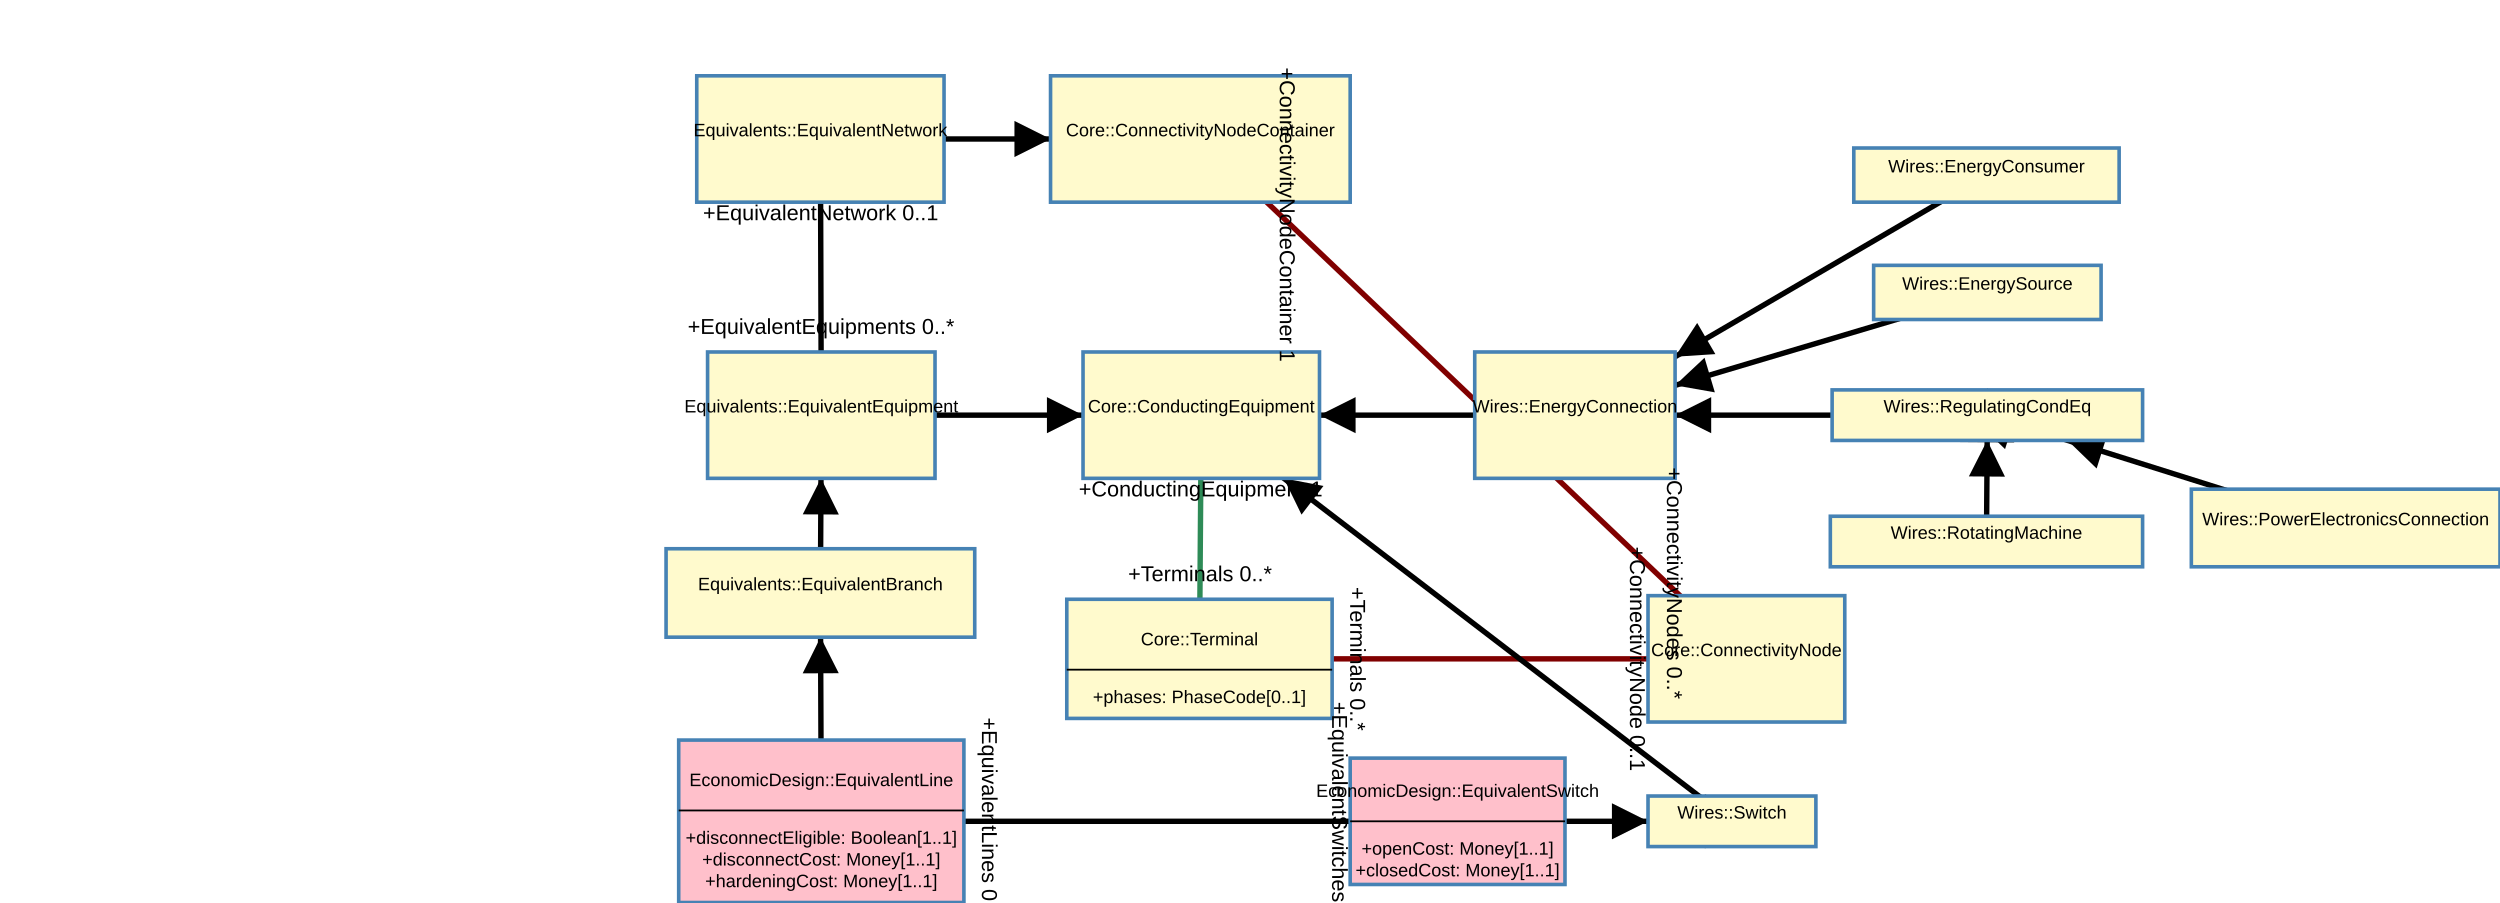
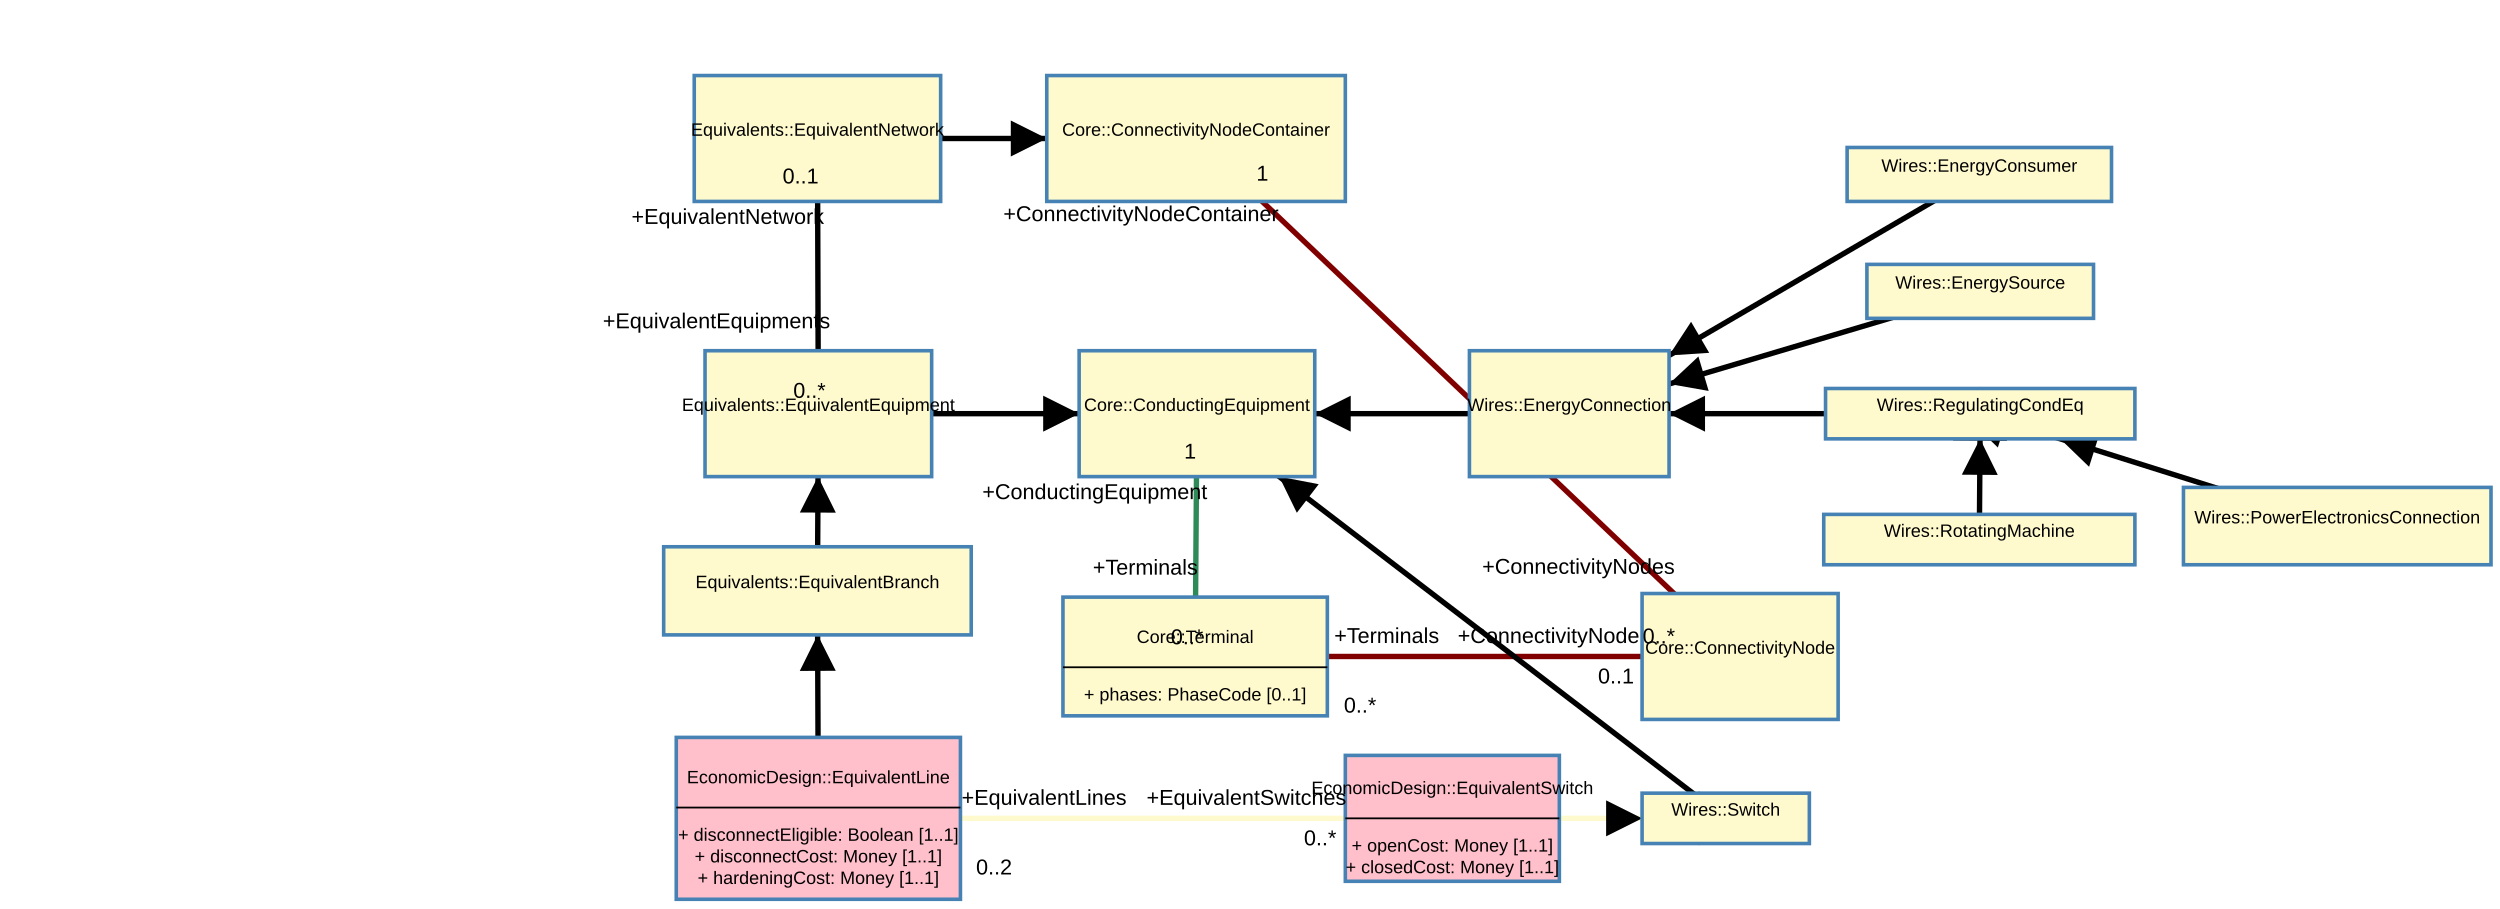
- <svg xmlns="http://www.w3.org/2000/svg" width="1385" height="500">
+ <svg xmlns="http://www.w3.org/2000/svg" width="1390" height="505">
  <g class="zoom-group">
    <defs>
      <marker id="arrowhead" viewBox="-0 -5 10 10" refX="5" refY="0" orient="auto" markerWidth="10" markerHeight="10" xoverflow="visible">
        <path d="M 0,-5 L 10 ,0 L 0,5" fill="black" style="stroke: none;" />
      </marker>
    </defs>
    <line class="link" x1="454.5" y1="328.5" x2="455" y2="230" stroke="#000000" stroke-width="3" marker-end="url(#arrowhead)" />
    <line class="link" x1="455" y1="455" x2="454.5" y2="328.5" stroke="#000000" stroke-width="3" marker-end="url(#arrowhead)" />
    <line class="link" x1="455" y1="230" x2="454.5" y2="77" stroke="#000000" stroke-width="3" />
    <line class="link" x1="455" y1="230" x2="665.5" y2="230" stroke="#000000" stroke-width="3" marker-end="url(#arrowhead)" />
    <line class="link" x1="454.5" y1="77" x2="665" y2="77" stroke="#000000" stroke-width="3" marker-end="url(#arrowhead)" />
    <line class="link" x1="664.5" y1="365" x2="665.5" y2="230" stroke="#2e8b57" stroke-width="3" />
    <line class="link" x1="967.5" y1="365" x2="665" y2="77" stroke="#800000" stroke-width="3" />
    <line class="link" x1="664.5" y1="365" x2="967.5" y2="365" stroke="#800000" stroke-width="3" />
    <line class="link" x1="872.5" y1="230" x2="665.5" y2="230" stroke="#000000" stroke-width="3" marker-end="url(#arrowhead)" />
    <line class="link" x1="1100.5" y1="97" x2="872.5" y2="230" stroke="#000000" stroke-width="3" marker-end="url(#arrowhead)" />
    <line class="link" x1="1101" y1="162" x2="872.5" y2="230" stroke="#000000" stroke-width="3" marker-end="url(#arrowhead)" />
    <line class="link" x1="1101" y1="230" x2="872.5" y2="230" stroke="#000000" stroke-width="3" marker-end="url(#arrowhead)" />
    <line class="link" x1="1100.5" y1="300" x2="1101" y2="230" stroke="#000000" stroke-width="3" marker-end="url(#arrowhead)" />
    <line class="link" x1="1299.5" y1="292.5" x2="1101" y2="230" stroke="#000000" stroke-width="3" marker-end="url(#arrowhead)" />
    <line class="link" x1="959.5" y1="455" x2="665.5" y2="230" stroke="#000000" stroke-width="3" marker-end="url(#arrowhead)" />
-     <line class="link" x1="807.5" y1="455" x2="959.5" y2="455" stroke="#000000" stroke-width="3" marker-end="url(#arrowhead)" />
-     <line class="link" x1="455" y1="455" x2="807.5" y2="455" stroke="#000000" stroke-width="3" />
+     <line class="link" x1="807.5" y1="455" x2="959.5" y2="455" stroke="#fffacd" stroke-width="3" marker-end="url(#arrowhead)" />
+     <line class="link" x1="455" y1="455" x2="807.5" y2="455" stroke="#fffacd" stroke-width="3" />
    <line class="arrow" x2="454.772" y2="275" x1="454.5" y1="328.5" stroke="#000000" stroke-width="2" marker-end="url(#arrowhead)" />
    <line class="arrow" x2="454.636" y2="363" x1="455" y1="455" stroke="#000000" stroke-width="2" marker-end="url(#arrowhead)" />
    <line class="arrow" x2="590" y2="230" x1="455" y1="230" stroke="#000000" stroke-width="2" marker-end="url(#arrowhead)" />
    <line class="arrow" x2="572" y2="77" x1="454.5" y1="77" stroke="#000000" stroke-width="2" marker-end="url(#arrowhead)" />
    <line class="arrow" x2="741" y2="230" x1="872.5" y1="230" stroke="#000000" stroke-width="2" marker-end="url(#arrowhead)" />
    <line class="arrow" x2="936.638" y2="192.586" x1="1100.5" y1="97" stroke="#000000" stroke-width="2" marker-end="url(#arrowhead)" />
    <line class="arrow" x2="937.585" y2="210.631" x1="1101" y1="162" stroke="#000000" stroke-width="2" marker-end="url(#arrowhead)" />
    <line class="arrow" x2="938" y2="230" x1="1101" y1="230" stroke="#000000" stroke-width="2" marker-end="url(#arrowhead)" />
    <line class="arrow" x2="1100.829" y2="254" x1="1100.5" y1="300" stroke="#000000" stroke-width="2" marker-end="url(#arrowhead)" />
    <line class="arrow" x2="1155.002" y2="247.003" x1="1299.5" y1="292.5" stroke="#000000" stroke-width="2" marker-end="url(#arrowhead)" />
    <line class="arrow" x2="719.175" y2="271.078" x1="959.5" y1="455" stroke="#000000" stroke-width="2" marker-end="url(#arrowhead)" />
-     <line class="arrow" x2="903" y2="455" x1="807.5" y1="455" stroke="#000000" stroke-width="2" marker-end="url(#arrowhead)" />
+     <line class="arrow" x2="903" y2="455" x1="807.5" y1="455" stroke="#fffacd" stroke-width="2" marker-end="url(#arrowhead)" />
    <g class="draggable" transform="translate(376, 410)">
      <rect class="box" width="158" height="90" style="fill: #ffc0cb; stroke: steelblue; stroke-width: 2px; cursor: move;" />
      <text class="text" x="79" y="22" dy=".35em" text-anchor="middle" style="font-family: Arial, sans-serif; fill: black; font-size: 10px; pointer-events: none;">EconomicDesign::EquivalentLine</text>
      <line x1="0" x2="158" y1="39" y2="39" stroke="black" stroke-width="1" />
-       <text class="text" x="79" y="54" dy=".35em" text-anchor="middle" style="font-family: Arial, sans-serif; fill: black; font-size: 10px; pointer-events: none;">+disconnectEligible: Boolean[1..1]</text>
-       <text class="text" x="79" y="66" dy=".35em" text-anchor="middle" style="font-family: Arial, sans-serif; fill: black; font-size: 10px; pointer-events: none;">+disconnectCost: Money[1..1]</text>
-       <text class="text" x="79" y="78" dy=".35em" text-anchor="middle" style="font-family: Arial, sans-serif; fill: black; font-size: 10px; pointer-events: none;">+hardeningCost: Money[1..1]</text>
+       <text class="text" x="79" y="54" dy=".35em" text-anchor="middle" style="font-family: Arial, sans-serif; fill: black; font-size: 10px; pointer-events: none;">+  disconnectEligible: Boolean [1..1]</text>
+       <text class="text" x="79" y="66" dy=".35em" text-anchor="middle" style="font-family: Arial, sans-serif; fill: black; font-size: 10px; pointer-events: none;">+  disconnectCost: Money [1..1]</text>
+       <text class="text" x="79" y="78" dy=".35em" text-anchor="middle" style="font-family: Arial, sans-serif; fill: black; font-size: 10px; pointer-events: none;">+  hardeningCost: Money [1..1]</text>
    </g>
    <g class="draggable" transform="translate(392, 195)">
      <rect class="box" width="126" height="70" style="fill: #fffacd; stroke: steelblue; stroke-width: 2px; cursor: move;" />
      <text class="text" x="63" y="30" dy=".35em" text-anchor="middle" style="font-family: Arial, sans-serif; fill: black; font-size: 10px; pointer-events: none;">Equivalents::EquivalentEquipment</text>
    </g>
    <g class="draggable" transform="translate(386, 42)">
      <rect class="box" width="137" height="70" style="fill: #fffacd; stroke: steelblue; stroke-width: 2px; cursor: move;" />
      <text class="text" x="68.5" y="30" dy=".35em" text-anchor="middle" style="font-family: Arial, sans-serif; fill: black; font-size: 10px; pointer-events: none;">Equivalents::EquivalentNetwork</text>
    </g>
    <g class="draggable" transform="translate(591, 332)">
      <rect class="box" width="147" height="66" style="fill: #fffacd; stroke: steelblue; stroke-width: 2px; cursor: move;" />
      <text class="text" x="73.5" y="22" dy=".35em" text-anchor="middle" style="font-family: Arial, sans-serif; fill: black; font-size: 10px; pointer-events: none;">Core::Terminal</text>
      <line x1="0" x2="147" y1="39" y2="39" stroke="black" stroke-width="1" />
-       <text class="text" x="73.5" y="54" dy=".35em" text-anchor="middle" style="font-family: Arial, sans-serif; fill: black; font-size: 10px; pointer-events: none;">+phases: PhaseCode[0..1]</text>
+       <text class="text" x="73.5" y="54" dy=".35em" text-anchor="middle" style="font-family: Arial, sans-serif; fill: black; font-size: 10px; pointer-events: none;">+  phases: PhaseCode [0..1]</text>
    </g>
    <g class="draggable" transform="translate(582, 42)">
      <rect class="box" width="166" height="70" style="fill: #fffacd; stroke: steelblue; stroke-width: 2px; cursor: move;" />
      <text class="text" x="83" y="30" dy=".35em" text-anchor="middle" style="font-family: Arial, sans-serif; fill: black; font-size: 10px; pointer-events: none;">Core::ConnectivityNodeContainer</text>
    </g>
    <g class="draggable" transform="translate(913, 330)">
      <rect class="box" width="109" height="70" style="fill: #fffacd; stroke: steelblue; stroke-width: 2px; cursor: move;" />
      <text class="text" x="54.5" y="30" dy=".35em" text-anchor="middle" style="font-family: Arial, sans-serif; fill: black; font-size: 10px; pointer-events: none;">Core::ConnectivityNode</text>
    </g>
    <g class="draggable" transform="translate(369, 304)">
      <rect class="box" width="171" height="49" style="fill: #fffacd; stroke: steelblue; stroke-width: 2px; cursor: move;" />
      <text class="text" x="85.5" y="19.5" dy=".35em" text-anchor="middle" style="font-family: Arial, sans-serif; fill: black; font-size: 10px; pointer-events: none;">Equivalents::EquivalentBranch</text>
    </g>
    <g class="draggable" transform="translate(600, 195)">
      <rect class="box" width="131" height="70" style="fill: #fffacd; stroke: steelblue; stroke-width: 2px; cursor: move;" />
      <text class="text" x="65.5" y="30" dy=".35em" text-anchor="middle" style="font-family: Arial, sans-serif; fill: black; font-size: 10px; pointer-events: none;">Core::ConductingEquipment</text>
    </g>
    <g class="draggable" transform="translate(1027, 82)">
      <rect class="box" width="147" height="30" style="fill: #fffacd; stroke: steelblue; stroke-width: 2px; cursor: move;" />
      <text class="text" x="73.5" y="10" dy=".35em" text-anchor="middle" style="font-family: Arial, sans-serif; fill: black; font-size: 10px; pointer-events: none;">Wires::EnergyConsumer</text>
    </g>
    <g class="draggable" transform="translate(817, 195)">
      <rect class="box" width="111" height="70" style="fill: #fffacd; stroke: steelblue; stroke-width: 2px; cursor: move;" />
      <text class="text" x="55.5" y="30" dy=".35em" text-anchor="middle" style="font-family: Arial, sans-serif; fill: black; font-size: 10px; pointer-events: none;">Wires::EnergyConnection</text>
    </g>
    <g class="draggable" transform="translate(1038, 147)">
      <rect class="box" width="126" height="30" style="fill: #fffacd; stroke: steelblue; stroke-width: 2px; cursor: move;" />
      <text class="text" x="63" y="10" dy=".35em" text-anchor="middle" style="font-family: Arial, sans-serif; fill: black; font-size: 10px; pointer-events: none;">Wires::EnergySource</text>
    </g>
    <g class="draggable" transform="translate(1015, 216)">
      <rect class="box" width="172" height="28" style="fill: #fffacd; stroke: steelblue; stroke-width: 2px; cursor: move;" />
      <text class="text" x="86" y="9" dy=".35em" text-anchor="middle" style="font-family: Arial, sans-serif; fill: black; font-size: 10px; pointer-events: none;">Wires::RegulatingCondEq</text>
    </g>
    <g class="draggable" transform="translate(1014, 286)">
      <rect class="box" width="173" height="28" style="fill: #fffacd; stroke: steelblue; stroke-width: 2px; cursor: move;" />
      <text class="text" x="86.5" y="9" dy=".35em" text-anchor="middle" style="font-family: Arial, sans-serif; fill: black; font-size: 10px; pointer-events: none;">Wires::RotatingMachine</text>
    </g>
    <g class="draggable" transform="translate(1214, 271)">
      <rect class="box" width="171" height="43" style="fill: #fffacd; stroke: steelblue; stroke-width: 2px; cursor: move;" />
      <text class="text" x="85.5" y="16.5" dy=".35em" text-anchor="middle" style="font-family: Arial, sans-serif; fill: black; font-size: 10px; pointer-events: none;">Wires::PowerElectronicsConnection</text>
    </g>
    <g class="draggable" transform="translate(913, 441)">
      <rect class="box" width="93" height="28" style="fill: #fffacd; stroke: steelblue; stroke-width: 2px; cursor: move;" />
      <text class="text" x="46.5" y="9" dy=".35em" text-anchor="middle" style="font-family: Arial, sans-serif; fill: black; font-size: 10px; pointer-events: none;">Wires::Switch</text>
    </g>
    <g class="draggable" transform="translate(748, 420)">
      <rect class="box" width="119" height="70" style="fill: #ffc0cb; stroke: steelblue; stroke-width: 2px; cursor: move;" />
      <text class="text" x="59.5" y="18" dy=".35em" text-anchor="middle" style="font-family: Arial, sans-serif; fill: black; font-size: 10px; pointer-events: none;">EconomicDesign::EquivalentSwitch</text>
      <line x1="0" x2="119" y1="35" y2="35" stroke="black" stroke-width="1" />
-       <text class="text" x="59.5" y="50" dy=".35em" text-anchor="middle" style="font-family: Arial, sans-serif; fill: black; font-size: 10px; pointer-events: none;">+openCost: Money[1..1]</text>
-       <text class="text" x="59.5" y="62" dy=".35em" text-anchor="middle" style="font-family: Arial, sans-serif; fill: black; font-size: 10px; pointer-events: none;">+closedCost: Money[1..1]</text>
+       <text class="text" x="59.5" y="50" dy=".35em" text-anchor="middle" style="font-family: Arial, sans-serif; fill: black; font-size: 10px; pointer-events: none;">+  openCost: Money [1..1]</text>
+       <text class="text" x="59.5" y="62" dy=".35em" text-anchor="middle" style="font-family: Arial, sans-serif; fill: black; font-size: 10px; pointer-events: none;">+  closedCost: Money [1..1]</text>
    </g>
-     <text class="link-text-start" x="454.675" y="294" transform="rotate(0, 454.6751, 294.0001)" text-anchor="middle" style="font-family: Arial, sans-serif; font-size: 12px; fill: black;" />
-     <text class="link-text-start" x="454.783" y="400" transform="rotate(0, 454.7826, 400.0001)" text-anchor="middle" style="font-family: Arial, sans-serif; font-size: 12px; fill: black;" />
-     <text class="link-text-start" x="454.853" y="185" transform="rotate(0, 454.8529, 185.0001)" text-anchor="middle" style="font-family: Arial, sans-serif; font-size: 12px; fill: black;">+EquivalentEquipments 0..*</text>
-     <text class="link-text-start" x="528" y="230" transform="rotate(90, 528, 230)" text-anchor="middle" style="font-family: Arial, sans-serif; font-size: 12px; fill: black;" />
-     <text class="link-text-start" x="533" y="77" transform="rotate(90, 533, 77)" text-anchor="middle" style="font-family: Arial, sans-serif; font-size: 12px; fill: black;" />
-     <text class="link-text-start" x="664.819" y="322" transform="rotate(0, 664.8185, 322.0003)" text-anchor="middle" style="font-family: Arial, sans-serif; font-size: 12px; fill: black;">+Terminals 0..*</text>
-     <text class="link-text-start" x="923.495" y="323.105" transform="rotate(90, 923.4953, 323.1046)" text-anchor="middle" style="font-family: Arial, sans-serif; font-size: 12px; fill: black;">+ConnectivityNodes 0..*</text>
-     <text class="link-text-start" x="748" y="365" transform="rotate(90, 748, 365)" text-anchor="middle" style="font-family: Arial, sans-serif; font-size: 12px; fill: black;">+Terminals 0..*</text>
-     <text class="link-text-start" x="807" y="230" transform="rotate(90, 807, 230)" text-anchor="middle" style="font-family: Arial, sans-serif; font-size: 12px; fill: black;" />
-     <text class="link-text-start" x="1066.148" y="117.039" transform="rotate(90, 1066.148, 117.0387)" text-anchor="middle" style="font-family: Arial, sans-serif; font-size: 12px; fill: black;" />
-     <text class="link-text-start" x="1041.011" y="179.852" transform="rotate(90, 1041.011, 179.8523)" text-anchor="middle" style="font-family: Arial, sans-serif; font-size: 12px; fill: black;" />
-     <text class="link-text-start" x="1005" y="230" transform="rotate(90, 1005, 230)" text-anchor="middle" style="font-family: Arial, sans-serif; font-size: 12px; fill: black;" />
-     <text class="link-text-start" x="1100.671" y="276" transform="rotate(0, 1100.671, 276.0003)" text-anchor="middle" style="font-family: Arial, sans-serif; font-size: 12px; fill: black;" />
-     <text class="link-text-start" x="1221.678" y="267.997" transform="rotate(90, 1221.678, 267.9967)" text-anchor="middle" style="font-family: Arial, sans-serif; font-size: 12px; fill: black;" />
-     <text class="link-text-start" x="933.265" y="434.922" transform="rotate(90, 933.2654, 434.9225)" text-anchor="middle" style="font-family: Arial, sans-serif; font-size: 12px; fill: black;" />
-     <text class="link-text-start" x="877" y="455" transform="rotate(90, 877, 455)" text-anchor="middle" style="font-family: Arial, sans-serif; font-size: 12px; fill: black;" />
-     <text class="link-text-start" x="544" y="455" transform="rotate(90, 544, 455)" text-anchor="middle" style="font-family: Arial, sans-serif; font-size: 12px; fill: black;">+EquivalentLines 0..2</text>
-     <text class="link-text-end" x="454.772" y="275" transform="rotate(0, 454.7716, 274.9999)" text-anchor="middle" style="font-family: Arial, sans-serif; font-size: 12px; fill: black;" />
-     <text class="link-text-end" x="454.636" y="363" transform="rotate(0, 454.6364, 362.9999)" text-anchor="middle" style="font-family: Arial, sans-serif; font-size: 12px; fill: black;" />
-     <text class="link-text-end" x="454.647" y="122" transform="rotate(0, 454.6471, 121.9999)" text-anchor="middle" style="font-family: Arial, sans-serif; font-size: 12px; fill: black;">+EquivalentNetwork 0..1</text>
-     <text class="link-text-end" x="590" y="230" transform="rotate(90, 590, 230)" text-anchor="middle" style="font-family: Arial, sans-serif; font-size: 12px; fill: black;" />
-     <text class="link-text-end" x="572" y="77" transform="rotate(90, 572, 77)" text-anchor="middle" style="font-family: Arial, sans-serif; font-size: 12px; fill: black;" />
-     <text class="link-text-end" x="665.167" y="275" transform="rotate(0, 665.1667, 274.9997)" text-anchor="middle" style="font-family: Arial, sans-serif; font-size: 12px; fill: black;">+ConductingEquipment 1</text>
-     <text class="link-text-end" x="709.005" y="118.895" transform="rotate(90, 709.0047, 118.8954)" text-anchor="middle" style="font-family: Arial, sans-serif; font-size: 12px; fill: black;">+ConnectivityNodeContainer 1</text>
-     <text class="link-text-end" x="903" y="365" transform="rotate(90, 903, 365)" text-anchor="middle" style="font-family: Arial, sans-serif; font-size: 12px; fill: black;">+ConnectivityNode 0..1</text>
-     <text class="link-text-end" x="741" y="230" transform="rotate(90, 741, 230)" text-anchor="middle" style="font-family: Arial, sans-serif; font-size: 12px; fill: black;" />
-     <text class="link-text-end" x="936.638" y="192.586" transform="rotate(90, 936.6378, 192.5863)" text-anchor="middle" style="font-family: Arial, sans-serif; font-size: 12px; fill: black;" />
-     <text class="link-text-end" x="937.585" y="210.631" transform="rotate(90, 937.5846, 210.6313)" text-anchor="middle" style="font-family: Arial, sans-serif; font-size: 12px; fill: black;" />
-     <text class="link-text-end" x="938" y="230" transform="rotate(90, 938, 230)" text-anchor="middle" style="font-family: Arial, sans-serif; font-size: 12px; fill: black;" />
-     <text class="link-text-end" x="1100.829" y="254" transform="rotate(0, 1100.829, 253.9997)" text-anchor="middle" style="font-family: Arial, sans-serif; font-size: 12px; fill: black;" />
-     <text class="link-text-end" x="1155.002" y="247.003" transform="rotate(90, 1155.002, 247.0033)" text-anchor="middle" style="font-family: Arial, sans-serif; font-size: 12px; fill: black;" />
-     <text class="link-text-end" x="719.175" y="271.078" transform="rotate(90, 719.1746, 271.0775)" text-anchor="middle" style="font-family: Arial, sans-serif; font-size: 12px; fill: black;" />
-     <text class="link-text-end" x="903" y="455" transform="rotate(90, 903, 455)" text-anchor="middle" style="font-family: Arial, sans-serif; font-size: 12px; fill: black;" />
-     <text class="link-text-end" x="738" y="455" transform="rotate(90, 738, 455)" text-anchor="middle" style="font-family: Arial, sans-serif; font-size: 12px; fill: black;">+EquivalentSwitches 0..*</text>
+     <text class="link-text-start-top" x="454.65" y="299" text-anchor="middle" style="font-family: Arial, sans-serif; font-size: 12px; fill: black;" />
+     <text class="link-text-start-top" x="454.802" y="405" text-anchor="middle" style="font-family: Arial, sans-serif; font-size: 12px; fill: black;" />
+     <text class="link-text-start-top" x="398.369" y="182.5" text-anchor="middle" style="font-family: Arial, sans-serif; font-size: 12px; fill: black;">+EquivalentEquipments</text>
+     <text class="link-text-start-top" x="523" y="230" text-anchor="middle" style="font-family: Arial, sans-serif; font-size: 12px; fill: black;" />
+     <text class="link-text-start-top" x="528" y="77" text-anchor="middle" style="font-family: Arial, sans-serif; font-size: 12px; fill: black;" />
+     <text class="link-text-start-top" x="636.781" y="319.5" text-anchor="middle" style="font-family: Arial, sans-serif; font-size: 12px; fill: black;">+Terminals</text>
+     <text class="link-text-start-top" x="877.617" y="319.052" text-anchor="middle" style="font-family: Arial, sans-serif; font-size: 12px; fill: black;">+ConnectivityNodes</text>
+     <text class="link-text-start-top" x="771" y="357.5" text-anchor="middle" style="font-family: Arial, sans-serif; font-size: 12px; fill: black;">+Terminals</text>
+     <text class="link-text-start-top" x="812" y="230" text-anchor="middle" style="font-family: Arial, sans-serif; font-size: 12px; fill: black;" />
+     <text class="link-text-start-top" x="1070.467" y="114.519" text-anchor="middle" style="font-family: Arial, sans-serif; font-size: 12px; fill: black;" />
+     <text class="link-text-start-top" x="1045.803" y="178.426" text-anchor="middle" style="font-family: Arial, sans-serif; font-size: 12px; fill: black;" />
+     <text class="link-text-start-top" x="1010" y="230" text-anchor="middle" style="font-family: Arial, sans-serif; font-size: 12px; fill: black;" />
+     <text class="link-text-start-top" x="1100.636" y="281" text-anchor="middle" style="font-family: Arial, sans-serif; font-size: 12px; fill: black;" />
+     <text class="link-text-start-top" x="1226.447" y="269.498" text-anchor="middle" style="font-family: Arial, sans-serif; font-size: 12px; fill: black;" />
+     <text class="link-text-start-top" x="937.236" y="437.961" text-anchor="middle" style="font-family: Arial, sans-serif; font-size: 12px; fill: black;" />
+     <text class="link-text-start-top" x="872" y="455" text-anchor="middle" style="font-family: Arial, sans-serif; font-size: 12px; fill: black;" />
+     <text class="link-text-start-top" x="580.5" y="447.5" text-anchor="middle" style="font-family: Arial, sans-serif; font-size: 12px; fill: black;">+EquivalentLines</text>
+     <text class="link-text-start-btm" x="454.65" y="299" dx="0.35em" dy="1.35em" text-anchor="middle" style="font-family: Arial, sans-serif; font-size: 12px; fill: black;" />
+     <text class="link-text-start-btm" x="454.802" y="405" dx="0.35em" dy="1.35em" text-anchor="middle" style="font-family: Arial, sans-serif; font-size: 12px; fill: black;" />
+     <text class="link-text-start-btm" x="445.869" y="205" dx="0.35em" dy="1.35em" text-anchor="middle" style="font-family: Arial, sans-serif; font-size: 12px; fill: black;">0..*</text>
+     <text class="link-text-start-btm" x="523" y="230" dx="0.35em" dy="1.35em" text-anchor="middle" style="font-family: Arial, sans-serif; font-size: 12px; fill: black;" />
+     <text class="link-text-start-btm" x="528" y="77" dx="0.35em" dy="1.35em" text-anchor="middle" style="font-family: Arial, sans-serif; font-size: 12px; fill: black;" />
+     <text class="link-text-start-btm" x="655.781" y="342" dx="0.35em" dy="1.35em" text-anchor="middle" style="font-family: Arial, sans-serif; font-size: 12px; fill: black;">0..*</text>
+     <text class="link-text-start-btm" x="918.117" y="341.552" dx="0.35em" dy="1.35em" text-anchor="middle" style="font-family: Arial, sans-serif; font-size: 12px; fill: black;">0..*</text>
+     <text class="link-text-start-btm" x="752" y="380" dx="0.35em" dy="1.35em" text-anchor="middle" style="font-family: Arial, sans-serif; font-size: 12px; fill: black;">0..*</text>
+     <text class="link-text-start-btm" x="812" y="230" dx="0.35em" dy="1.35em" text-anchor="middle" style="font-family: Arial, sans-serif; font-size: 12px; fill: black;" />
+     <text class="link-text-start-btm" x="1070.467" y="114.519" dx="0.35em" dy="1.35em" text-anchor="middle" style="font-family: Arial, sans-serif; font-size: 12px; fill: black;" />
+     <text class="link-text-start-btm" x="1045.803" y="178.426" dx="0.35em" dy="1.35em" text-anchor="middle" style="font-family: Arial, sans-serif; font-size: 12px; fill: black;" />
+     <text class="link-text-start-btm" x="1010" y="230" dx="0.35em" dy="1.35em" text-anchor="middle" style="font-family: Arial, sans-serif; font-size: 12px; fill: black;" />
+     <text class="link-text-start-btm" x="1100.636" y="281" dx="0.35em" dy="1.35em" text-anchor="middle" style="font-family: Arial, sans-serif; font-size: 12px; fill: black;" />
+     <text class="link-text-start-btm" x="1226.447" y="269.498" dx="0.35em" dy="1.35em" text-anchor="middle" style="font-family: Arial, sans-serif; font-size: 12px; fill: black;" />
+     <text class="link-text-start-btm" x="937.236" y="437.961" dx="0.35em" dy="1.35em" text-anchor="middle" style="font-family: Arial, sans-serif; font-size: 12px; fill: black;" />
+     <text class="link-text-start-btm" x="872" y="455" dx="0.35em" dy="1.35em" text-anchor="middle" style="font-family: Arial, sans-serif; font-size: 12px; fill: black;" />
+     <text class="link-text-start-btm" x="548.5" y="470" dx="0.35em" dy="1.35em" text-anchor="middle" style="font-family: Arial, sans-serif; font-size: 12px; fill: black;">0..2</text>
+     <text class="link-text-end-top" x="454.797" y="270" text-anchor="middle" style="font-family: Arial, sans-serif; font-size: 12px; fill: black;" />
+     <text class="link-text-end-top" x="454.617" y="358" text-anchor="middle" style="font-family: Arial, sans-serif; font-size: 12px; fill: black;" />
+     <text class="link-text-end-top" x="404.631" y="124.5" text-anchor="middle" style="font-family: Arial, sans-serif; font-size: 12px; fill: black;">+EquivalentNetwork</text>
+     <text class="link-text-end-top" x="595" y="230" text-anchor="middle" style="font-family: Arial, sans-serif; font-size: 12px; fill: black;" />
+     <text class="link-text-end-top" x="577" y="77" text-anchor="middle" style="font-family: Arial, sans-serif; font-size: 12px; fill: black;" />
+     <text class="link-text-end-top" x="608.704" y="277.5" text-anchor="middle" style="font-family: Arial, sans-serif; font-size: 12px; fill: black;">+ConductingEquipment</text>
+     <text class="link-text-end-top" x="634.383" y="122.948" text-anchor="middle" style="font-family: Arial, sans-serif; font-size: 12px; fill: black;">+ConnectivityNodeContainer</text>
+     <text class="link-text-end-top" x="861" y="357.5" text-anchor="middle" style="font-family: Arial, sans-serif; font-size: 12px; fill: black;">+ConnectivityNode</text>
+     <text class="link-text-end-top" x="736" y="230" text-anchor="middle" style="font-family: Arial, sans-serif; font-size: 12px; fill: black;" />
+     <text class="link-text-end-top" x="932.319" y="195.106" text-anchor="middle" style="font-family: Arial, sans-serif; font-size: 12px; fill: black;" />
+     <text class="link-text-end-top" x="932.792" y="212.057" text-anchor="middle" style="font-family: Arial, sans-serif; font-size: 12px; fill: black;" />
+     <text class="link-text-end-top" x="933" y="230" text-anchor="middle" style="font-family: Arial, sans-serif; font-size: 12px; fill: black;" />
+     <text class="link-text-end-top" x="1100.864" y="249" text-anchor="middle" style="font-family: Arial, sans-serif; font-size: 12px; fill: black;" />
+     <text class="link-text-end-top" x="1150.233" y="245.502" text-anchor="middle" style="font-family: Arial, sans-serif; font-size: 12px; fill: black;" />
+     <text class="link-text-end-top" x="715.204" y="268.039" text-anchor="middle" style="font-family: Arial, sans-serif; font-size: 12px; fill: black;" />
+     <text class="link-text-end-top" x="908" y="455" text-anchor="middle" style="font-family: Arial, sans-serif; font-size: 12px; fill: black;" />
+     <text class="link-text-end-top" x="693" y="447.5" text-anchor="middle" style="font-family: Arial, sans-serif; font-size: 12px; fill: black;">+EquivalentSwitches</text>
+     <text class="link-text-end-btm" x="454.797" y="270" text-anchor="middle" style="font-family: Arial, sans-serif; font-size: 12px; fill: black;" />
+     <text class="link-text-end-btm" x="454.617" y="358" text-anchor="middle" style="font-family: Arial, sans-serif; font-size: 12px; fill: black;" />
+     <text class="link-text-end-btm" x="445.131" y="102" text-anchor="middle" style="font-family: Arial, sans-serif; font-size: 12px; fill: black;">0..1</text>
+     <text class="link-text-end-btm" x="595" y="230" text-anchor="middle" style="font-family: Arial, sans-serif; font-size: 12px; fill: black;" />
+     <text class="link-text-end-btm" x="577" y="77" text-anchor="middle" style="font-family: Arial, sans-serif; font-size: 12px; fill: black;" />
+     <text class="link-text-end-btm" x="661.704" y="255" text-anchor="middle" style="font-family: Arial, sans-serif; font-size: 12px; fill: black;">1</text>
+     <text class="link-text-end-btm" x="701.883" y="100.448" text-anchor="middle" style="font-family: Arial, sans-serif; font-size: 12px; fill: black;">1</text>
+     <text class="link-text-end-btm" x="898.5" y="380" text-anchor="middle" style="font-family: Arial, sans-serif; font-size: 12px; fill: black;">0..1</text>
+     <text class="link-text-end-btm" x="736" y="230" text-anchor="middle" style="font-family: Arial, sans-serif; font-size: 12px; fill: black;" />
+     <text class="link-text-end-btm" x="932.319" y="195.106" text-anchor="middle" style="font-family: Arial, sans-serif; font-size: 12px; fill: black;" />
+     <text class="link-text-end-btm" x="932.792" y="212.057" text-anchor="middle" style="font-family: Arial, sans-serif; font-size: 12px; fill: black;" />
+     <text class="link-text-end-btm" x="933" y="230" text-anchor="middle" style="font-family: Arial, sans-serif; font-size: 12px; fill: black;" />
+     <text class="link-text-end-btm" x="1100.864" y="249" text-anchor="middle" style="font-family: Arial, sans-serif; font-size: 12px; fill: black;" />
+     <text class="link-text-end-btm" x="1150.233" y="245.502" text-anchor="middle" style="font-family: Arial, sans-serif; font-size: 12px; fill: black;" />
+     <text class="link-text-end-btm" x="715.204" y="268.039" text-anchor="middle" style="font-family: Arial, sans-serif; font-size: 12px; fill: black;" />
+     <text class="link-text-end-btm" x="908" y="455" text-anchor="middle" style="font-family: Arial, sans-serif; font-size: 12px; fill: black;" />
+     <text class="link-text-end-btm" x="734" y="470" text-anchor="middle" style="font-family: Arial, sans-serif; font-size: 12px; fill: black;">0..*</text>
  </g>
</svg>
